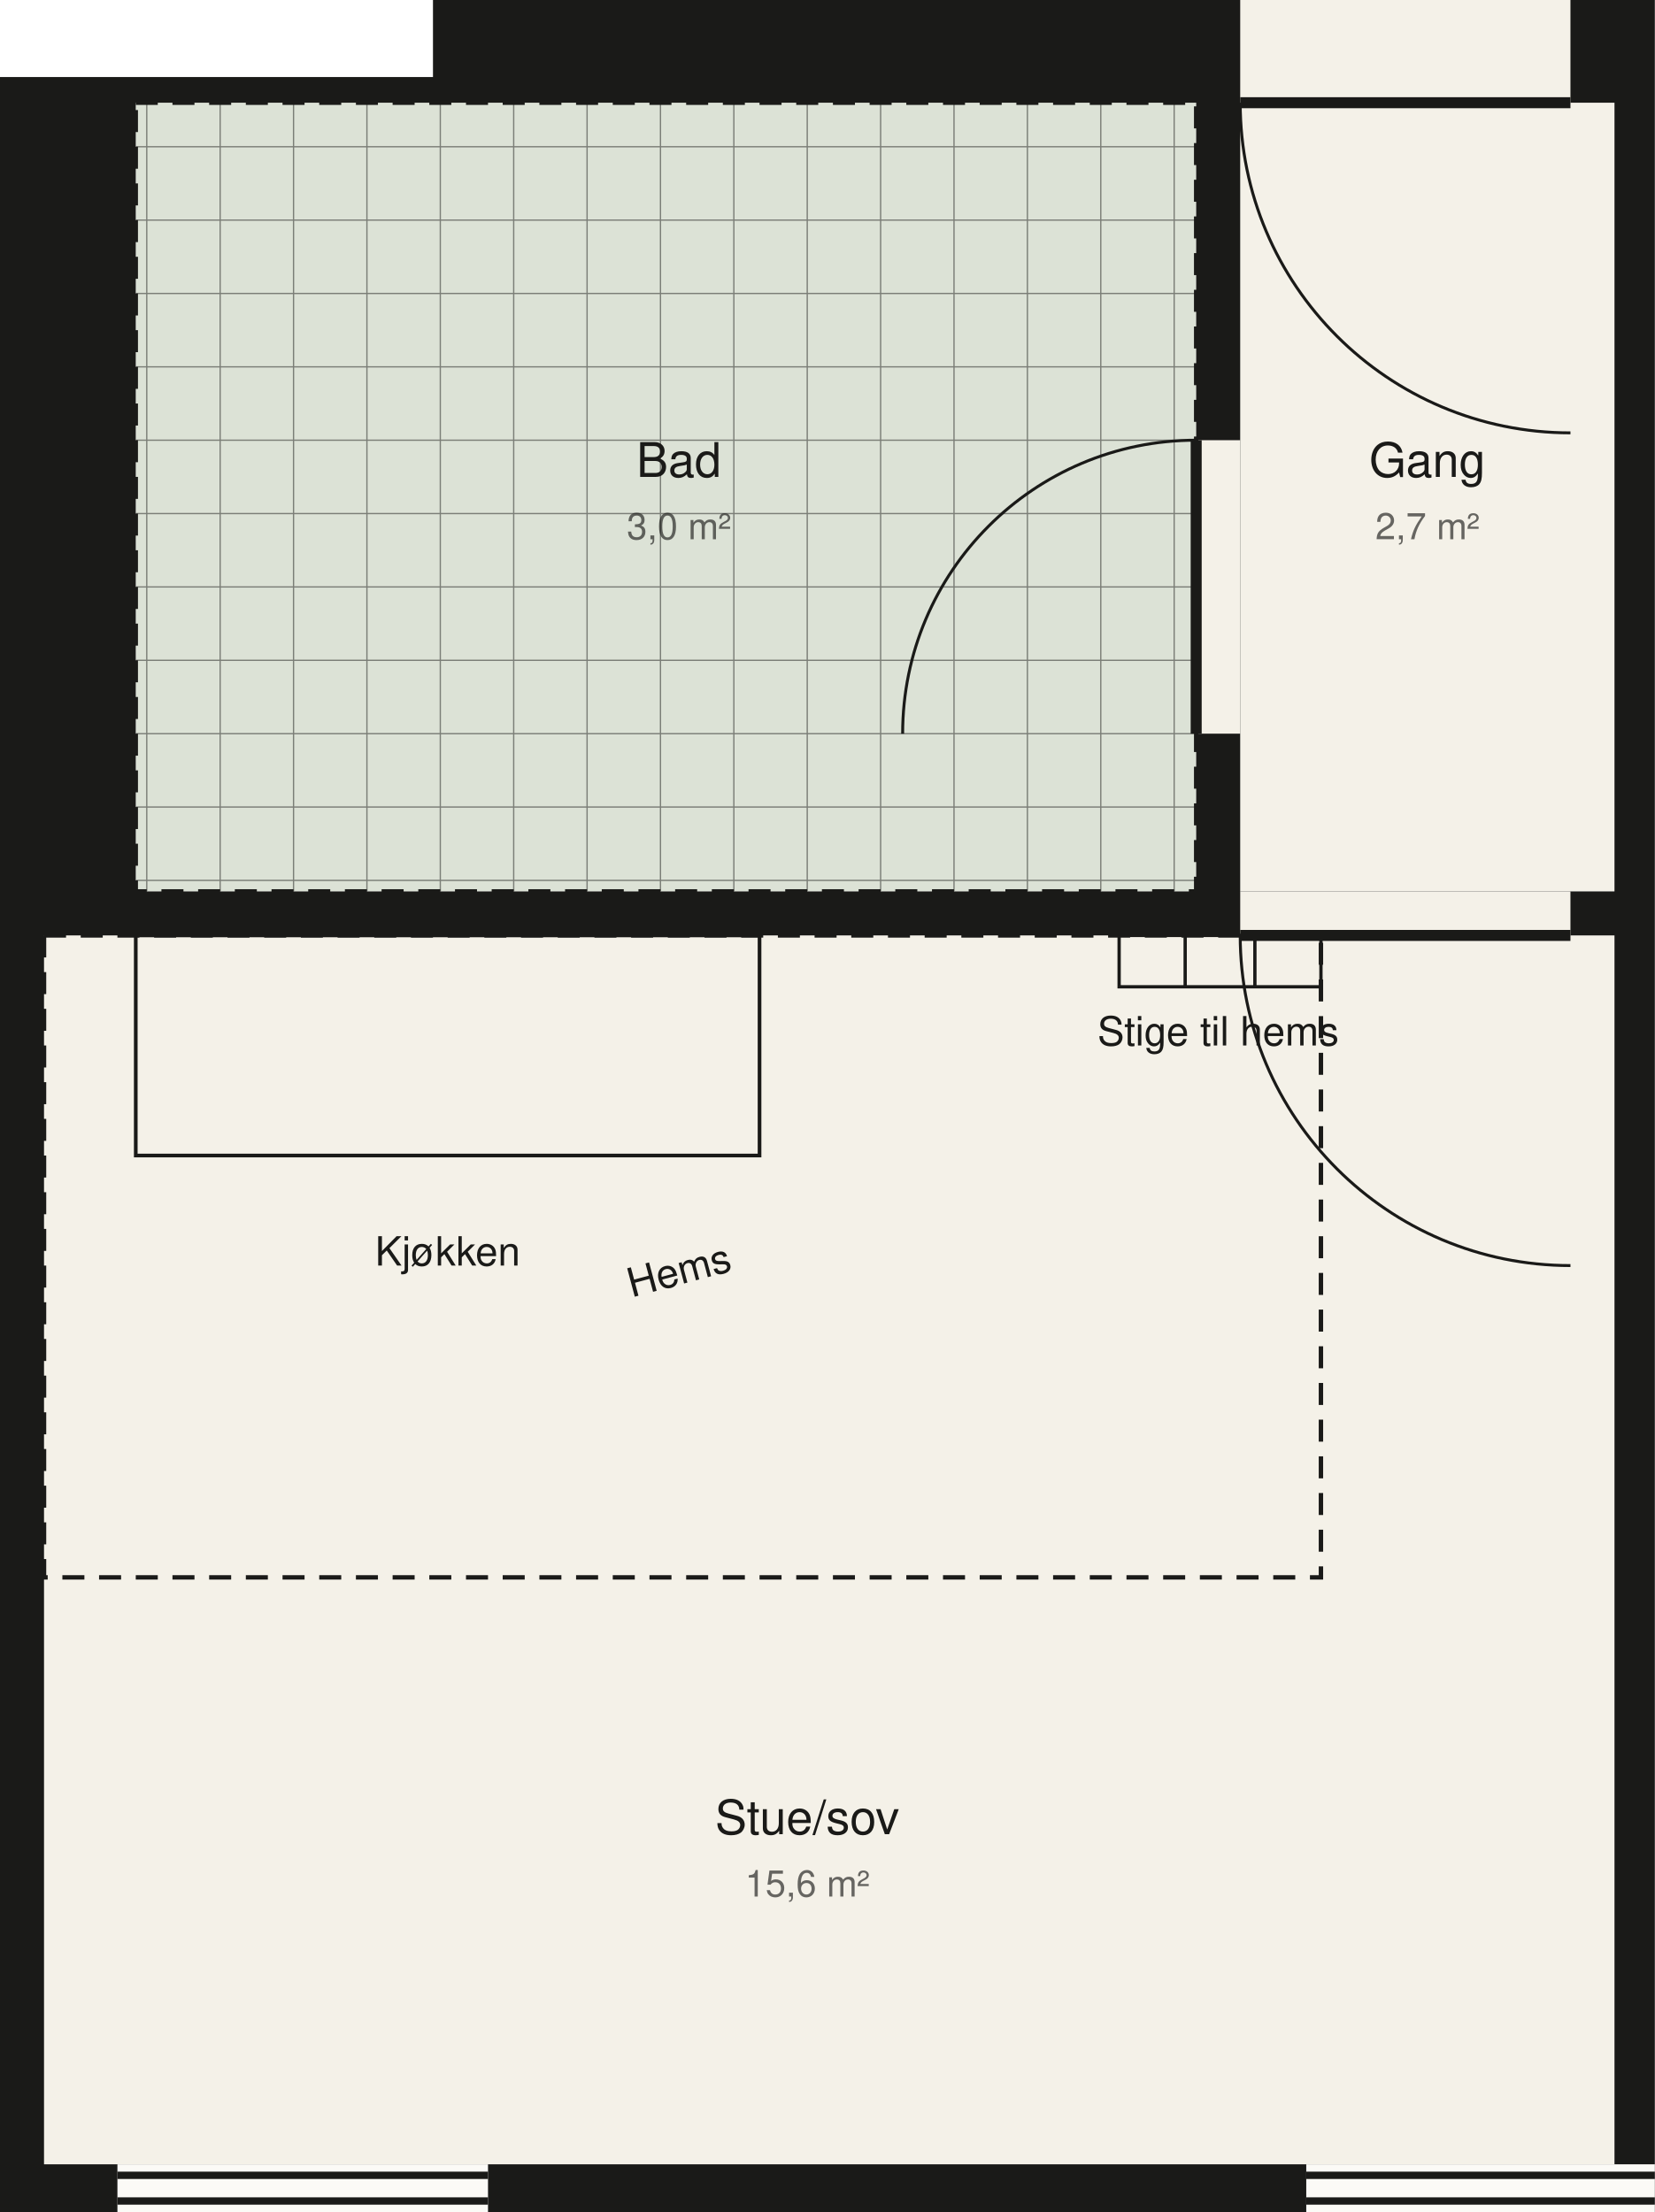
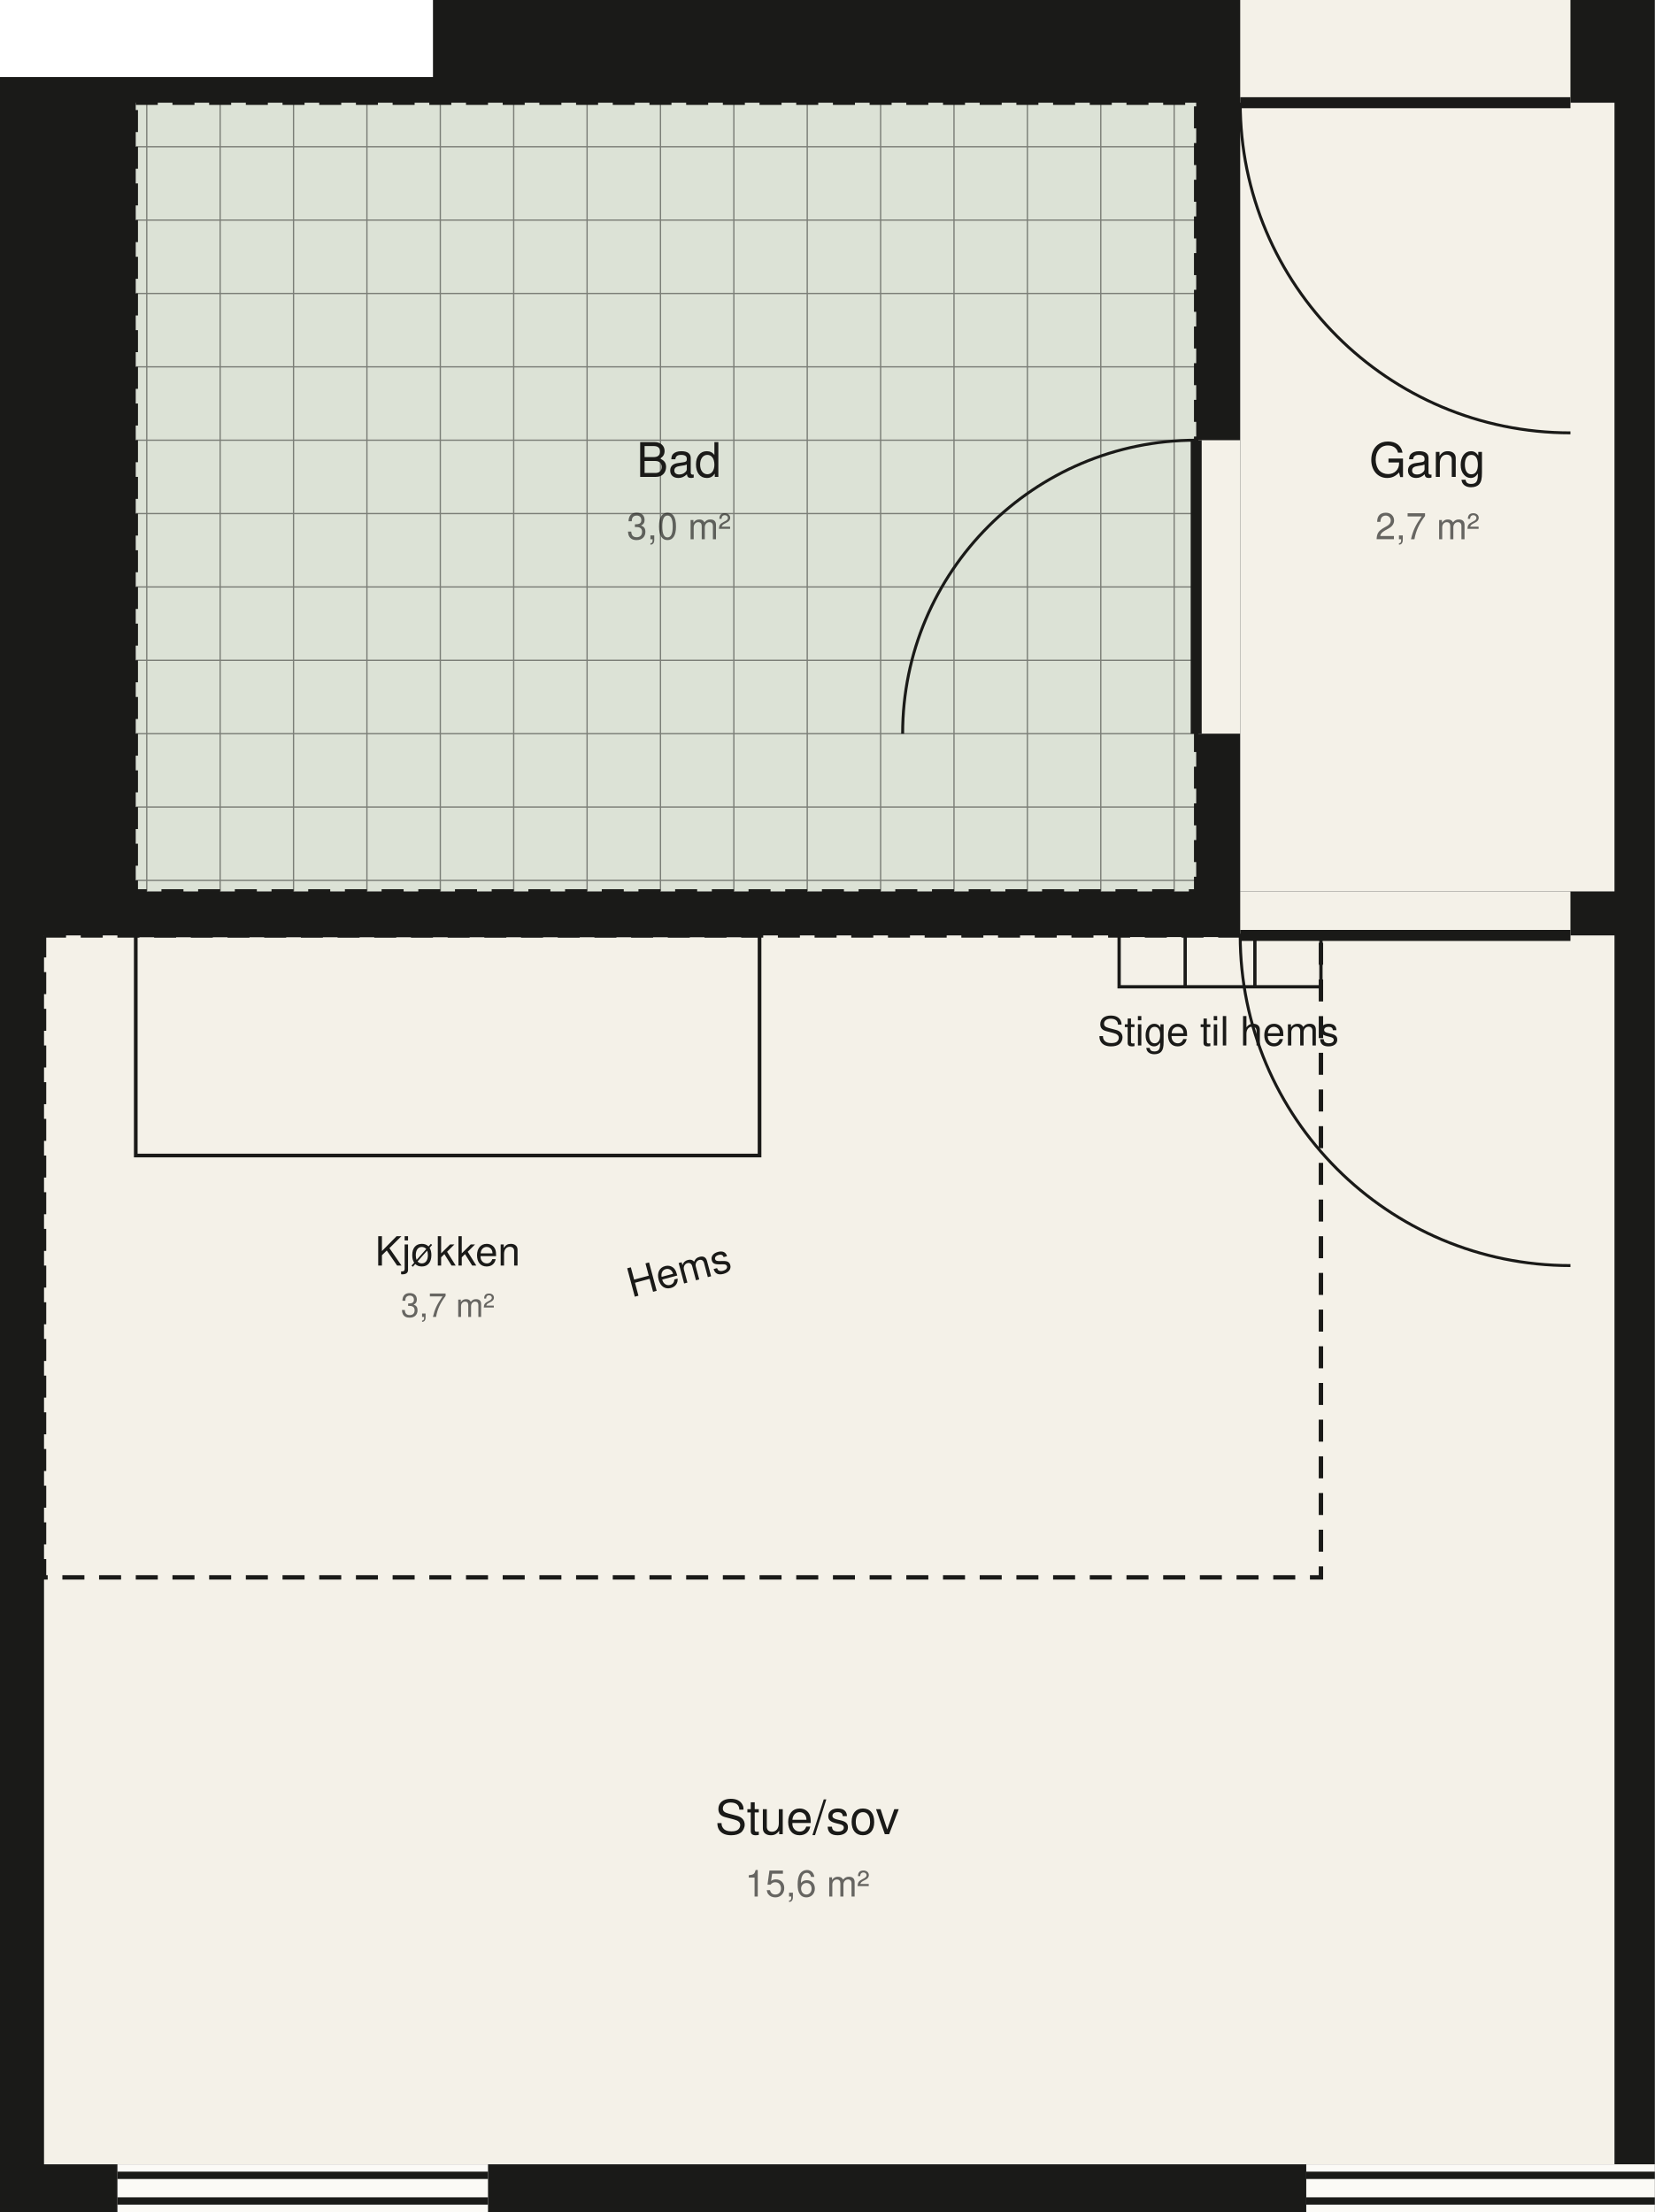
<svg xmlns="http://www.w3.org/2000/svg" viewBox="0 0 451 603">
  <polygon points="37,28 326,28 326,243 37,243" fill="#DCE2D6" />
  <polygon points="338,28 440,28 440,243 338,243" fill="#F4F1E8" />
  <polygon points="12,255 440,255 440,590 12,590" fill="#F4F1E8" />
  <clipPath id="bad0">
    <polygon points="37,28 326,28 326,243 37,243" />
  </clipPath>
  <g clip-path="url(#bad0)" stroke="#1A1A18" stroke-width="0.35" opacity="0.5">
    <line x1="40" y1="28" x2="40" y2="243" />
    <line x1="60" y1="28" x2="60" y2="243" />
    <line x1="80" y1="28" x2="80" y2="243" />
    <line x1="100" y1="28" x2="100" y2="243" />
    <line x1="120" y1="28" x2="120" y2="243" />
    <line x1="140" y1="28" x2="140" y2="243" />
    <line x1="160" y1="28" x2="160" y2="243" />
    <line x1="180" y1="28" x2="180" y2="243" />
    <line x1="200" y1="28" x2="200" y2="243" />
    <line x1="220" y1="28" x2="220" y2="243" />
    <line x1="240" y1="28" x2="240" y2="243" />
    <line x1="260" y1="28" x2="260" y2="243" />
    <line x1="280" y1="28" x2="280" y2="243" />
    <line x1="300" y1="28" x2="300" y2="243" />
    <line x1="320" y1="28" x2="320" y2="243" />
    <line x1="37" y1="40" x2="326" y2="40" />
    <line x1="37" y1="60" x2="326" y2="60" />
    <line x1="37" y1="80" x2="326" y2="80" />
    <line x1="37" y1="100" x2="326" y2="100" />
    <line x1="37" y1="120" x2="326" y2="120" />
    <line x1="37" y1="140" x2="326" y2="140" />
    <line x1="37" y1="160" x2="326" y2="160" />
    <line x1="37" y1="180" x2="326" y2="180" />
    <line x1="37" y1="200" x2="326" y2="200" />
    <line x1="37" y1="220" x2="326" y2="220" />
    <line x1="37" y1="240" x2="326" y2="240" />
  </g>
  <path d="M 118 0 L 451 0 L 451 603 L 0 603 L 0 21 L 118 21 Z M 37 28 L 326 28 L 326 243 L 37 243 Z M 338 28 L 440 28 L 440 243 L 338 243 Z M 12 255 L 440 255 L 440 590 L 12 590 Z" fill="#1A1A18" fill-rule="evenodd" />
  <rect x="338" y="0" width="90" height="28" fill="#F4F1E8" />
  <line x1="428" y1="28" x2="338" y2="28" stroke="#1A1A18" stroke-width="3" />
  <path d="M 338 28 A 90 90 0 0 0 428 118" fill="none" stroke="#1A1A18" stroke-width="0.8" />
  <rect x="326" y="120" width="12" height="80" fill="#F4F1E8" />
  <line x1="326" y1="200" x2="326" y2="120" stroke="#1A1A18" stroke-width="3" />
  <path d="M 326 120 A 80 80 0 0 0 246 200" fill="none" stroke="#1A1A18" stroke-width="0.8" />
  <rect x="338" y="243" width="90" height="12" fill="#F4F1E8" />
  <line x1="428" y1="255" x2="338" y2="255" stroke="#1A1A18" stroke-width="3" />
  <path d="M 338 255 A 90 90 0 0 0 428 345" fill="none" stroke="#1A1A18" stroke-width="0.8" />
  <rect x="32" y="590" width="101" height="13" fill="#FBFAF6" />
  <line x1="32" y1="593" x2="133" y2="593" stroke="#1A1A18" stroke-width="2" />
  <line x1="32" y1="600" x2="133" y2="600" stroke="#1A1A18" stroke-width="2" />
  <rect x="356" y="590" width="95" height="13" fill="#FBFAF6" />
  <line x1="356" y1="593" x2="451" y2="593" stroke="#1A1A18" stroke-width="2" />
  <line x1="356" y1="600" x2="451" y2="600" stroke="#1A1A18" stroke-width="2" />
  <use href="#dusj" transform="translate(46 40)" />
  <use href="#wc" transform="translate(150 34)" />
  <use href="#servant" transform="translate(138 200)" />
  <use href="#komfyr" transform="translate(41 262)" />
  <use href="#kvask" transform="translate(103 262)" />
  <use href="#seng140" transform="translate(280 260)" />
  <use href="#lenestol" transform="translate(63 425)" />
  <use href="#sofa" transform="translate(146 425)" />
  <use href="#lenestol" transform="translate(307 425)" />
  <use href="#sofabord60" transform="translate(196 515)" />
  <rect x="37" y="255" width="170" height="60" fill="none" stroke="#1A1A18" stroke-width="1" />
  <rect x="305" y="255" width="55" height="14" fill="none" stroke="#1A1A18" stroke-width="0.9" />
  <line x1="323" y1="255" x2="323" y2="269" stroke="#1A1A18" stroke-width="0.9" />
  <line x1="342" y1="255" x2="342" y2="269" stroke="#1A1A18" stroke-width="0.9" />
  <text x="332" y="285" font-family="Helvetica" font-size="11" fill="#1A1A18" text-anchor="middle">Stige til hems</text>
  <polygon points="12,255 360,255 360,430 12,430" fill="none" stroke="#1A1A18" stroke-width="1.2" stroke-dasharray="6 4" />
  <text x="186" y="350" font-family="Helvetica" font-size="11" fill="#1A1A18" text-anchor="middle" transform="rotate(-15 186 350)">Hems</text>
  <polygon points="37,28 326,28 326,243 37,243" fill="none" stroke="#1A1A18" stroke-width="1.2" stroke-dasharray="6 4" />
-   <text x="122" y="345" font-family="Helvetica" font-size="11" fill="#1A1A18" text-anchor="middle">Kjøkken</text>
+   <g font-family="Helvetica" fill="#1A1A18" text-anchor="middle">
+     <text x="122" y="345" font-size="11">Kjøkken</text>
+     <text x="122" y="359" font-size="9" opacity="0.65">3,7 m²</text>
+   </g>
  <g font-family="Helvetica" fill="#1A1A18" text-anchor="middle">
    <text x="185" y="130" font-size="13">Bad</text>
    <text x="185" y="147" font-size="10" opacity="0.65">3,0 m²</text>
  </g>
  <g font-family="Helvetica" fill="#1A1A18" text-anchor="middle">
    <text x="389" y="130" font-size="13">Gang</text>
    <text x="389" y="147" font-size="10" opacity="0.65">2,7 m²</text>
  </g>
  <g font-family="Helvetica" fill="#1A1A18" text-anchor="middle">
    <text x="220" y="500" font-size="13">Stue/sov</text>
    <text x="220" y="517" font-size="10" opacity="0.65">15,6 m²</text>
  </g>
</svg>
